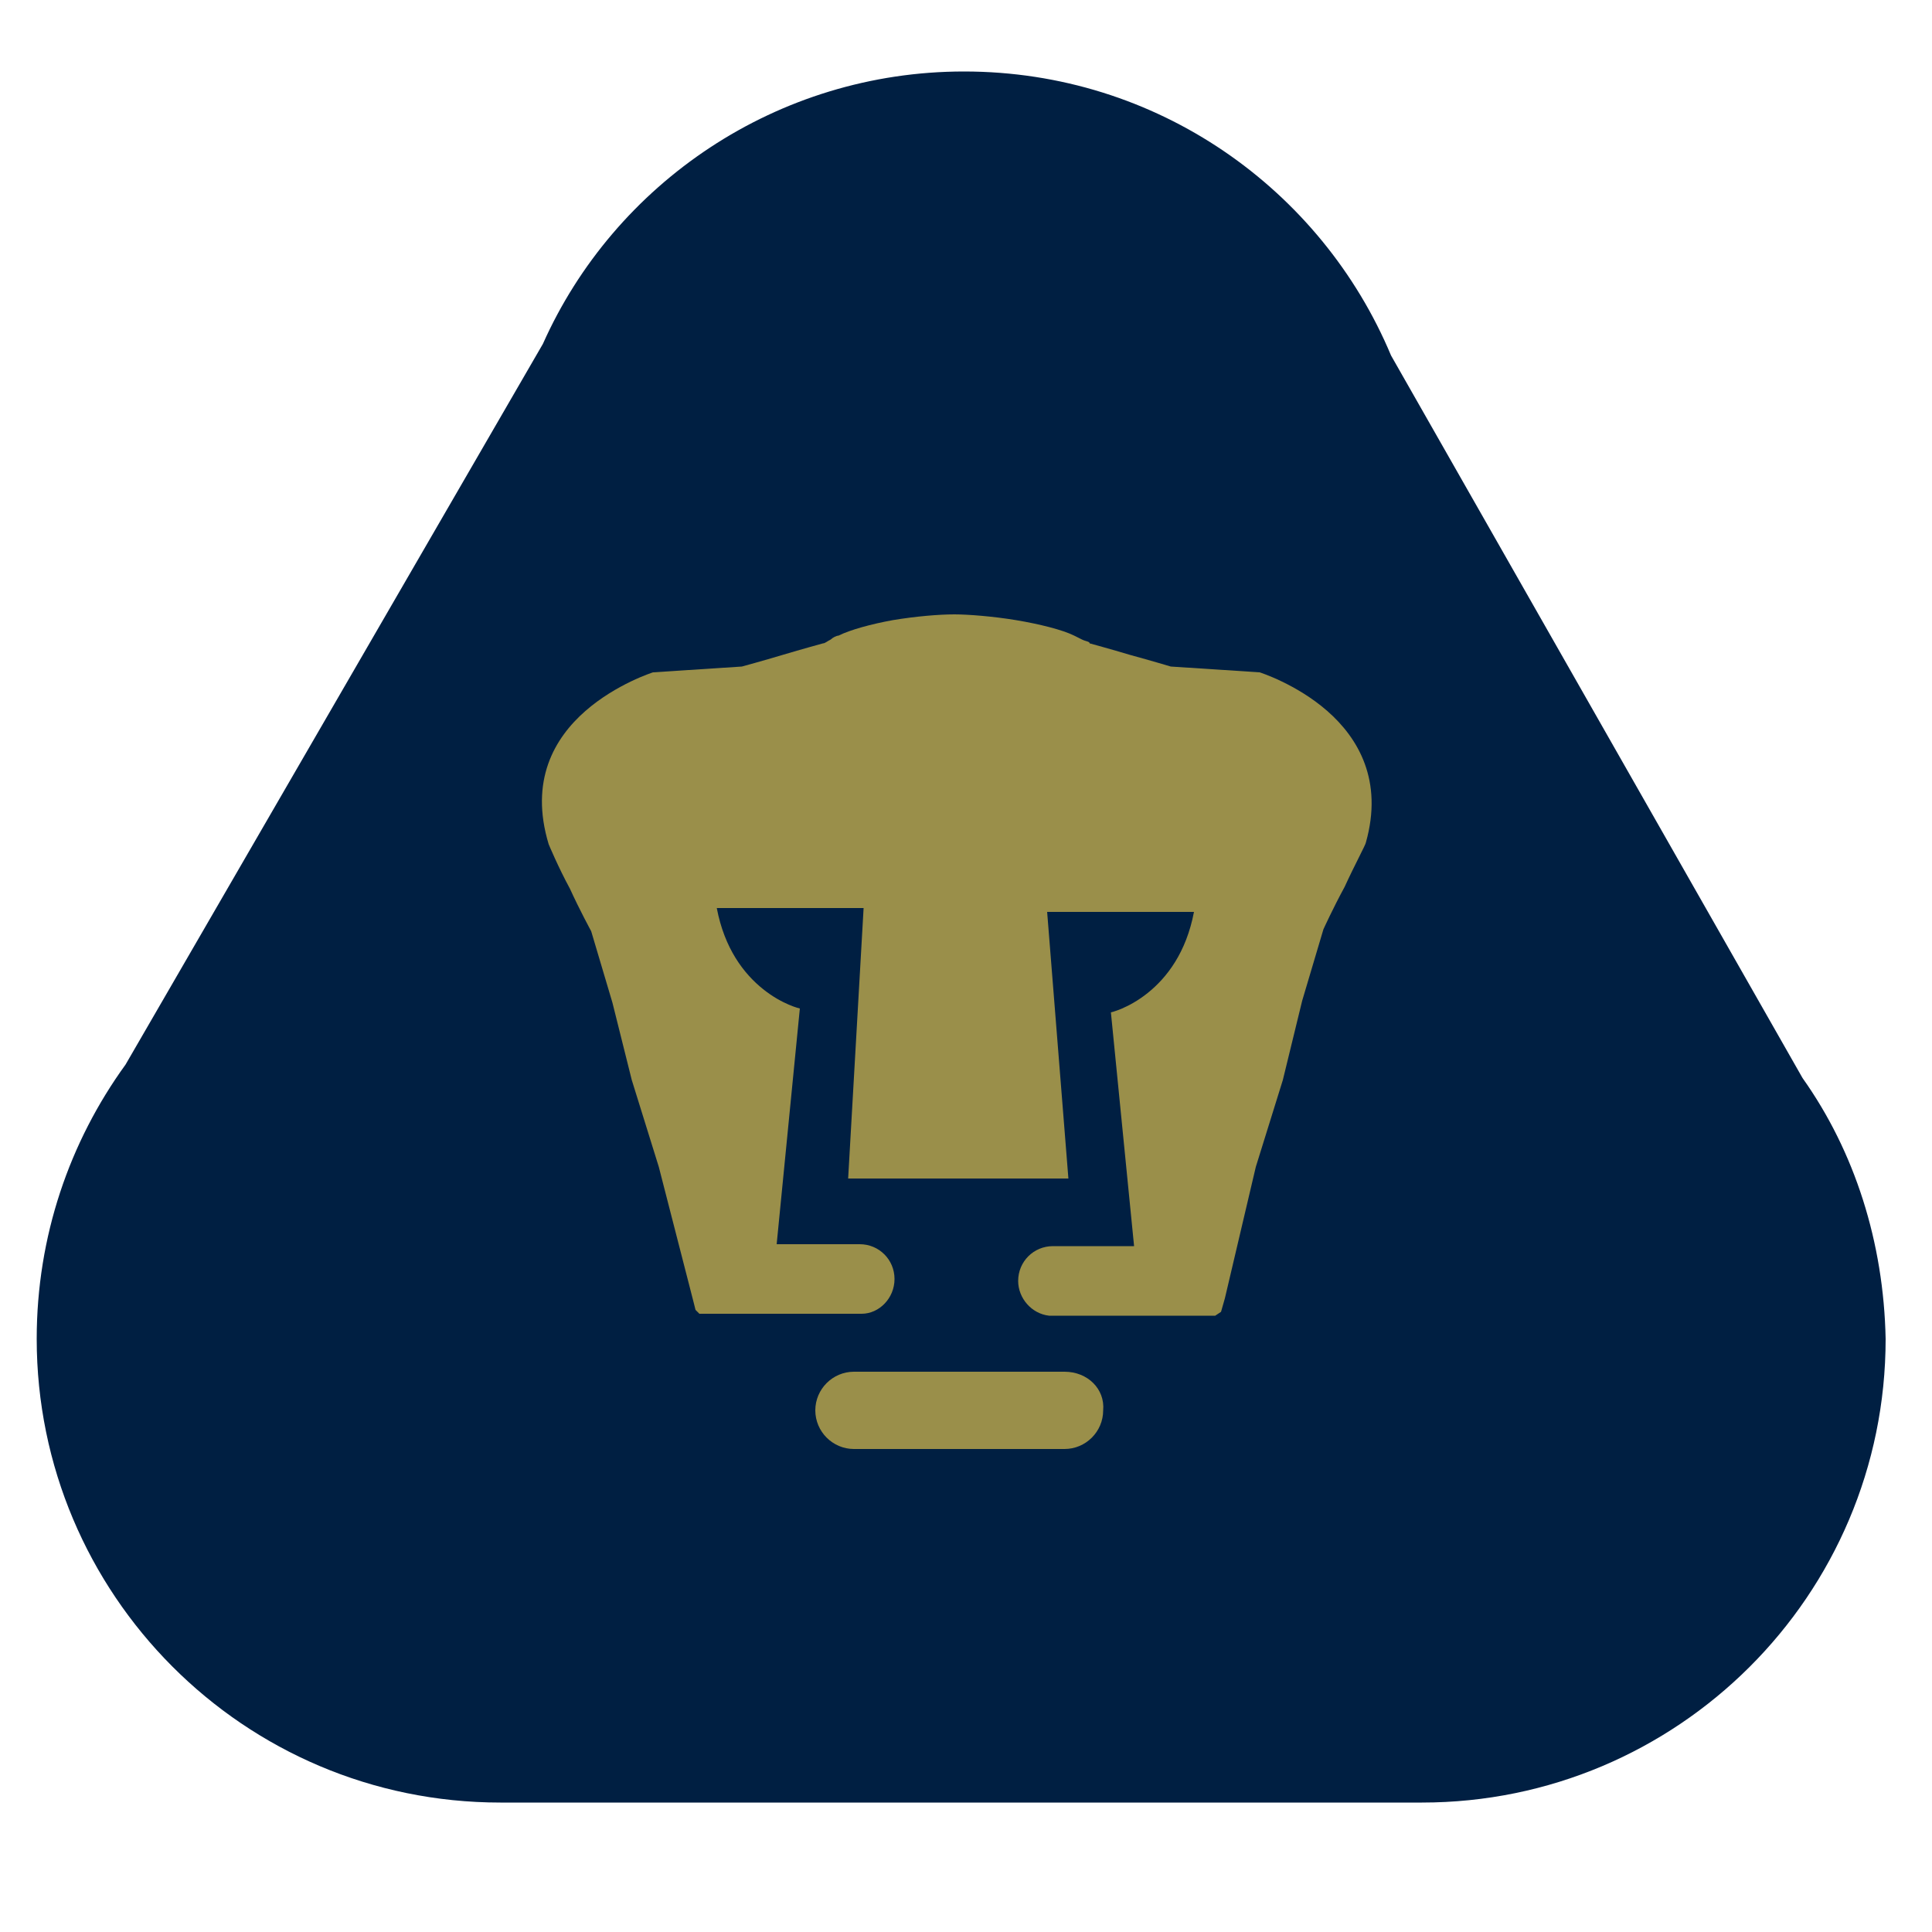
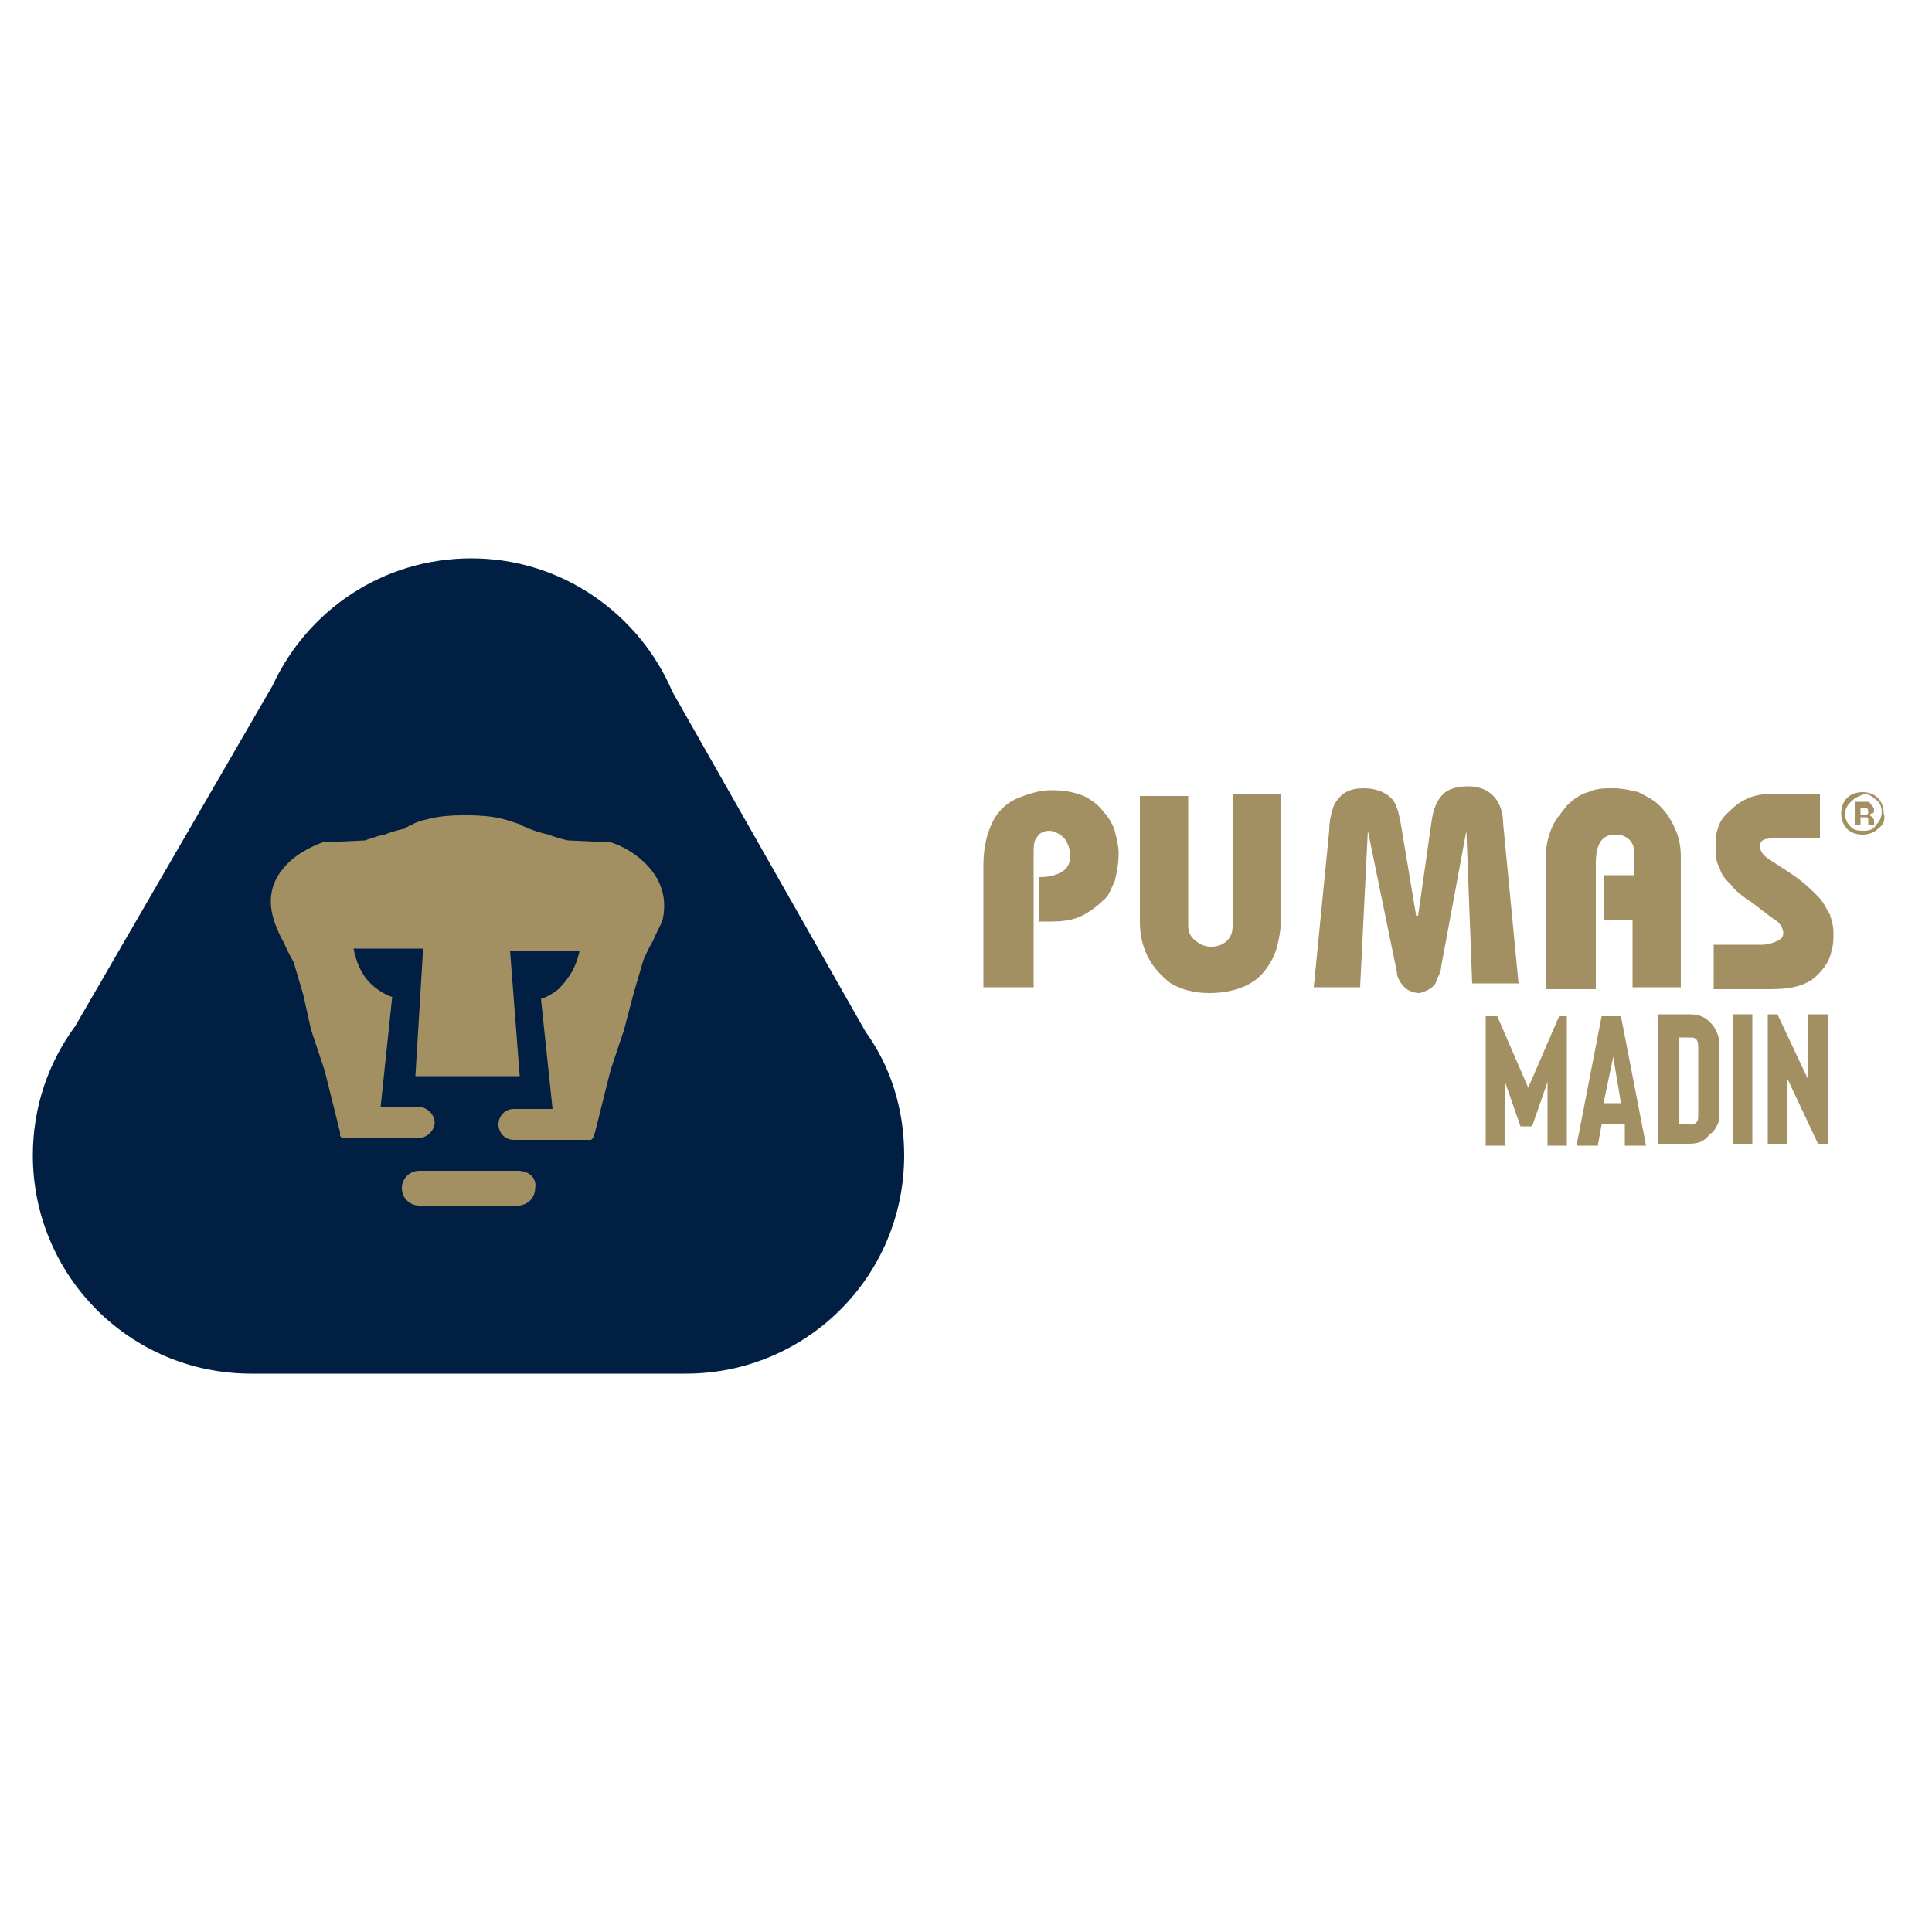
<svg xmlns="http://www.w3.org/2000/svg" version="1.1" id="Layer_1" x="0px" y="0px" viewBox="0 0 100 100" style="enable-background:new 0 0 100 100;" xml:space="preserve">
  <style type="text/css">
	.st0{fill:#001F42;}
- 	.st1{fill:#9A8F4A;}
+ 	.st1{fill:#A29063;}
</style>
-   <path class="st0" d="M93.3,55.8L72,18.4C68.4,9.8,59.9,3.7,49.9,3.7c-9.7,0-18.1,5.8-21.8,14.1L6.5,55.1c-2.9,4-4.6,8.9-4.6,14.2  c0,13.2,10.7,24,24,24c0.7,0,47.1,0,47.7,0c13.2,0,24-10.7,24-24C97.5,64.3,96,59.6,93.3,55.8L93.3,55.8z" />
-   <path class="st1" d="M55.1,71H44.2c-1.1,0-2,0.9-2,2c0,1.1,0.9,2,2,2h10.9c1.1,0,2-0.9,2-2C57.2,71.9,56.3,71,55.1,71L55.1,71z   M68.7,36.8c-1.6-1.4-3.5-2-3.5-2l-4.6-0.3c0,0-1-0.3-2.1-0.6c-1-0.3-2.1-0.6-2.1-0.6c0-0.1-0.2-0.1-0.4-0.2  c-0.2-0.1-0.4-0.2-0.4-0.2c-0.6-0.3-1.8-0.6-3-0.8c-1.2-0.2-2.5-0.3-3.2-0.3c-0.8,0-2,0.1-3.2,0.3c-1.1,0.2-2.2,0.5-2.8,0.8  c-0.1,0-0.3,0.1-0.4,0.2c-0.2,0.1-0.3,0.2-0.4,0.2c0,0-1.1,0.3-2.1,0.6c-1,0.3-2.1,0.6-2.1,0.6l-4.6,0.3c0,0-1.9,0.6-3.5,2  c-1.6,1.4-2.9,3.6-1.9,6.9c0,0,0.5,1.2,1.1,2.3c0.5,1.1,1.1,2.2,1.1,2.2l1.1,3.7l0.5,2l0.5,2l1.4,4.5l0.9,3.5l0.9,3.5l0.1,0.4  l0.2,0.2c0,0,0,0,0,0l0,0l8.4,0c0,0,0,0,0,0c0.9,0,1.7-0.8,1.7-1.8c0-1-0.8-1.8-1.8-1.8l-4.3,0l1.2-12.2c0,0-0.9-0.2-1.9-1  c-1-0.8-2-2.1-2.4-4.2c0,0,7.6,0,7.6,0L43.9,61l11.4,0l-1.1-13.8c0,0,7.7,0,7.6,0c-0.4,2.1-1.4,3.4-2.4,4.2c-1,0.8-1.9,1-1.9,1  l1.2,12.1l-4.2,0c-1,0-1.8,0.8-1.8,1.8c0,0.9,0.7,1.7,1.6,1.8c0.1,0,0.1,0,0.1,0l8.5,0l0.3-0.2l0.2-0.7l1.6-6.8l1.4-4.5l1-4.1  l1.1-3.7c0,0,0.5-1.1,1.1-2.2c0.5-1.1,1.1-2.2,1.1-2.3C71.6,40.4,70.3,38.2,68.7,36.8L68.7,36.8z" />
+   <g>
+     <g>
+       <path class="st0" d="M44.8,53.4l-10-17.6c-1.7-4-5.7-6.9-10.4-6.9c-4.6,0-8.5,2.7-10.3,6.6L3.9,53.1c-1.4,1.9-2.2,4.2-2.2,6.7    c0,6.2,5,11.3,11.3,11.3c0.3,0,22.2,0,22.5,0c6.2,0,11.3-5,11.3-11.3C46.8,57.4,46.1,55.2,44.8,53.4L44.8,53.4z" />
+       <path class="st1" d="M26.8,60.6h-5.1c-0.5,0-0.9,0.4-0.9,0.9s0.4,0.9,0.9,0.9h5.1c0.5,0,0.9-0.4,0.9-0.9    C27.8,61,27.4,60.6,26.8,60.6L26.8,60.6z M33.2,44.5c-0.8-0.7-1.6-0.9-1.6-0.9l-2.2-0.1c0,0-0.5-0.1-1-0.3c-0.5-0.1-1-0.3-1-0.3    c0,0-0.1,0-0.2-0.1c-0.1,0-0.2-0.1-0.2-0.1c-0.3-0.1-0.8-0.3-1.4-0.4c-0.6-0.1-1.2-0.1-1.5-0.1c-0.4,0-0.9,0-1.5,0.1    c-0.5,0.1-1,0.2-1.3,0.4c0,0-0.1,0-0.2,0.1c-0.1,0-0.1,0.1-0.2,0.1c0,0-0.5,0.1-1,0.3c-0.5,0.1-1,0.3-1,0.3l-2.2,0.1    c0,0-0.9,0.3-1.6,0.9c-0.8,0.7-1.4,1.7-0.9,3.2c0,0,0.2,0.6,0.5,1.1c0.2,0.5,0.5,1,0.5,1l0.5,1.7l0.2,0.9l0.2,0.9l0.7,2.1l0.4,1.6    l0.4,1.6l0,0.2l0.1,0.1l0,0l0,0h4l0,0c0.4,0,0.8-0.4,0.8-0.8s-0.4-0.8-0.8-0.8h-2l0.6-5.7c0,0-0.4-0.1-0.9-0.5s-0.9-1-1.1-2h3.6    l-0.4,6.6h5.4l-0.5-6.5c0,0,3.6,0,3.6,0c-0.2,1-0.7,1.6-1.1,2c-0.5,0.4-0.9,0.5-0.9,0.5l0.6,5.7h-2c-0.5,0-0.8,0.4-0.8,0.8    c0,0.4,0.3,0.8,0.8,0.8c0,0,0,0,0,0h4l0.1-0.1l0.1-0.3l0.8-3.2l0.7-2.1l0.5-1.9l0.5-1.7c0,0,0.2-0.5,0.5-1c0.2-0.5,0.5-1,0.5-1.1    C34.6,46.2,34,45.2,33.2,44.5L33.2,44.5z" />
+     </g>
+     <g>
+       <path class="st1" d="M53.4,51.1h-2.5v-6.3c0-1,0.2-1.7,0.5-2.3c0.3-0.6,0.8-1,1.3-1.2c0.5-0.2,1.1-0.4,1.7-0.4    c0.7,0,1.2,0.1,1.7,0.3c0.4,0.2,0.8,0.5,1,0.8c0.3,0.3,0.5,0.7,0.6,1c0.1,0.4,0.2,0.8,0.2,1.2c0,0.5-0.1,1-0.2,1.4    c-0.2,0.4-0.3,0.8-0.6,1c-0.3,0.3-0.7,0.6-1.1,0.8c-0.4,0.2-0.9,0.3-1.6,0.3c-0.1,0-0.2,0-0.3,0c-0.1,0-0.2,0-0.3,0v-2.3    c0.5,0,0.9-0.1,1.2-0.3c0.3-0.2,0.4-0.5,0.4-0.8c0-0.3-0.1-0.6-0.3-0.9c-0.2-0.2-0.5-0.4-0.8-0.4c-0.2,0-0.5,0.1-0.6,0.3    c-0.2,0.2-0.2,0.5-0.2,0.9V51.1z" />
+       <path class="st1" d="M61.5,41.1v6.8c0,0.3,0.1,0.6,0.4,0.8c0.2,0.2,0.5,0.3,0.8,0.3c0.3,0,0.6-0.1,0.8-0.3    c0.2-0.2,0.3-0.4,0.3-0.8v-6.8h2.5v6.6c0,0.4-0.1,0.9-0.2,1.3c-0.1,0.4-0.3,0.8-0.6,1.2c-0.3,0.4-0.7,0.7-1.2,0.9    c-0.5,0.2-1.1,0.3-1.7,0.3c-0.8,0-1.5-0.2-2-0.5c-0.5-0.4-0.9-0.8-1.2-1.4c-0.3-0.6-0.4-1.2-0.4-1.8v-6.5H61.5z" />
+       <path class="st1" d="M70.4,51.1H68l0.8-8.1c0-0.5,0.1-0.9,0.2-1.2c0.1-0.3,0.3-0.5,0.5-0.7c0.3-0.2,0.6-0.3,1.1-0.3    c0.6,0,1.1,0.2,1.4,0.5c0.3,0.3,0.4,0.8,0.5,1.3l0.8,4.8h0.1l0.7-4.9c0.1-0.7,0.3-1.1,0.6-1.4c0.3-0.3,0.8-0.4,1.3-0.4    c0.6,0,1,0.2,1.3,0.5c0.3,0.3,0.5,0.8,0.5,1.4l0.8,8.3h-2.4L75.9,43L74.6,50c0,0.3-0.2,0.6-0.3,0.9c-0.2,0.3-0.5,0.4-0.8,0.5    c-0.3,0-0.6-0.1-0.8-0.3c-0.2-0.2-0.4-0.5-0.4-0.8L70.8,43L70.4,51.1z" />
+       <path class="st1" d="M87,44.4v6.7h-2.5v-3.5H83v-2.3h1.6v-0.9c0-0.3,0-0.5-0.1-0.7c-0.1-0.2-0.2-0.3-0.4-0.4    c-0.2-0.1-0.3-0.1-0.5-0.1c-0.7,0-1,0.5-1,1.5v6.5H80v-6.7c0-0.6,0.1-1.1,0.3-1.6c0.2-0.5,0.5-0.8,0.8-1.2    c0.3-0.3,0.7-0.6,1.1-0.7c0.4-0.2,0.9-0.2,1.3-0.2c0.5,0,0.9,0.1,1.3,0.2c0.4,0.2,0.8,0.4,1.1,0.7c0.3,0.3,0.6,0.7,0.8,1.2    C86.9,43.3,87,43.8,87,44.4z" />
+       <path class="st1" d="M94.2,41.1v2.3h-2.5c-0.4,0-0.6,0.1-0.6,0.4c0,0.3,0.2,0.5,0.5,0.7c0.6,0.4,1.1,0.7,1.5,1    c0.4,0.3,0.7,0.6,1,0.9c0.3,0.3,0.4,0.6,0.6,0.9c0.1,0.3,0.2,0.6,0.2,1c0,0.3,0,0.6-0.1,0.9c-0.1,0.6-0.5,1.1-1,1.5    c-0.6,0.4-1.3,0.5-2.2,0.5h-2.9v-2.3h2.5c0.3,0,0.6-0.1,0.8-0.2c0.2-0.1,0.3-0.2,0.3-0.4c0-0.2-0.1-0.4-0.3-0.6    c-0.3-0.2-0.7-0.5-1.2-0.9c-0.6-0.4-1-0.7-1.2-1c-0.3-0.3-0.5-0.5-0.6-0.9c-0.2-0.3-0.2-0.7-0.2-1.1c0-0.2,0-0.3,0-0.5    c0.1-0.4,0.2-0.8,0.5-1.1c0.3-0.3,0.6-0.6,1-0.8c0.4-0.2,0.8-0.3,1.3-0.3H94.2z" />
+       <g>
+         <path class="st1" d="M81.1,52.6v6.7h-1v-3.3l-0.8,2.3h-0.6l-0.8-2.3v3.3h-1v-6.7h0.6l1.6,3.7l1.6-3.7H81.1z" />
+         <path class="st1" d="M84.1,58.2h-1.2l-0.2,1.1h-1.1l1.3-6.7h1l1.3,6.7h-1.1L84.1,58.2z M83.9,57.1l-0.4-2.4L83,57.1H83.9z" />
+         <path class="st1" d="M87.4,59.2h-1.6v-6.7h1.6c0.5,0,0.8,0.1,1.1,0.4c0.3,0.3,0.5,0.7,0.5,1.2v3.4c0,0.3,0,0.5-0.1,0.7     c-0.1,0.2-0.2,0.4-0.4,0.5C88.2,59.1,87.9,59.2,87.4,59.2z M86.9,58.2h0.5c0.2,0,0.3,0,0.4-0.1c0.1-0.1,0.1-0.2,0.1-0.4v-3.4     c0-0.2,0-0.4-0.1-0.5c-0.1-0.1-0.2-0.1-0.4-0.1h-0.5V58.2z" />
+         <path class="st1" d="M90.7,59.2h-1v-6.7h1V59.2z" />
+         <path class="st1" d="M94.7,59.2h-0.6l-1.6-3.4v3.4h-1v-6.7H92l1.6,3.4v-3.4h1V59.2z" />
+       </g>
+       <g>
+         <path class="st1" d="M97.2,42.9c-0.2,0.2-0.5,0.3-0.8,0.3c-0.3,0-0.6-0.1-0.8-0.3c-0.2-0.2-0.3-0.5-0.3-0.8     c0-0.3,0.1-0.6,0.3-0.8c0.2-0.2,0.5-0.3,0.8-0.3c0.3,0,0.6,0.1,0.8,0.3c0.2,0.2,0.3,0.5,0.3,0.8C97.6,42.4,97.5,42.7,97.2,42.9z      M95.8,41.5c-0.2,0.2-0.3,0.4-0.3,0.6c0,0.3,0.1,0.5,0.3,0.7C96,43,96.2,43,96.5,43c0.3,0,0.5-0.1,0.6-0.3     c0.2-0.2,0.3-0.4,0.3-0.7c0-0.2-0.1-0.5-0.3-0.6c-0.2-0.2-0.4-0.3-0.6-0.3C96.2,41.2,96,41.3,95.8,41.5z M96,42.7v-1.2     c0.1,0,0.2,0,0.3,0c0.2,0,0.2,0,0.3,0c0.1,0,0.2,0,0.2,0.1c0.1,0.1,0.2,0.2,0.2,0.3c0,0.1,0,0.2-0.1,0.2c-0.1,0-0.1,0.1-0.2,0.1     c0.1,0,0.1,0,0.2,0.1c0.1,0.1,0.1,0.1,0.1,0.3v0.1c0,0,0,0,0,0c0,0,0,0,0,0l0,0h-0.3c0,0,0-0.1,0-0.2c0-0.1,0-0.1,0-0.1     c0,0,0-0.1-0.1-0.1c0,0-0.1,0-0.1,0l-0.1,0h-0.1v0.4H96z M96.6,41.8c0,0-0.1,0-0.2,0h-0.1v0.4h0.1c0.1,0,0.1,0,0.2,0     c0,0,0.1-0.1,0.1-0.1C96.7,41.8,96.6,41.8,96.6,41.8z" />
+       </g>
+     </g>
+   </g>
</svg>
